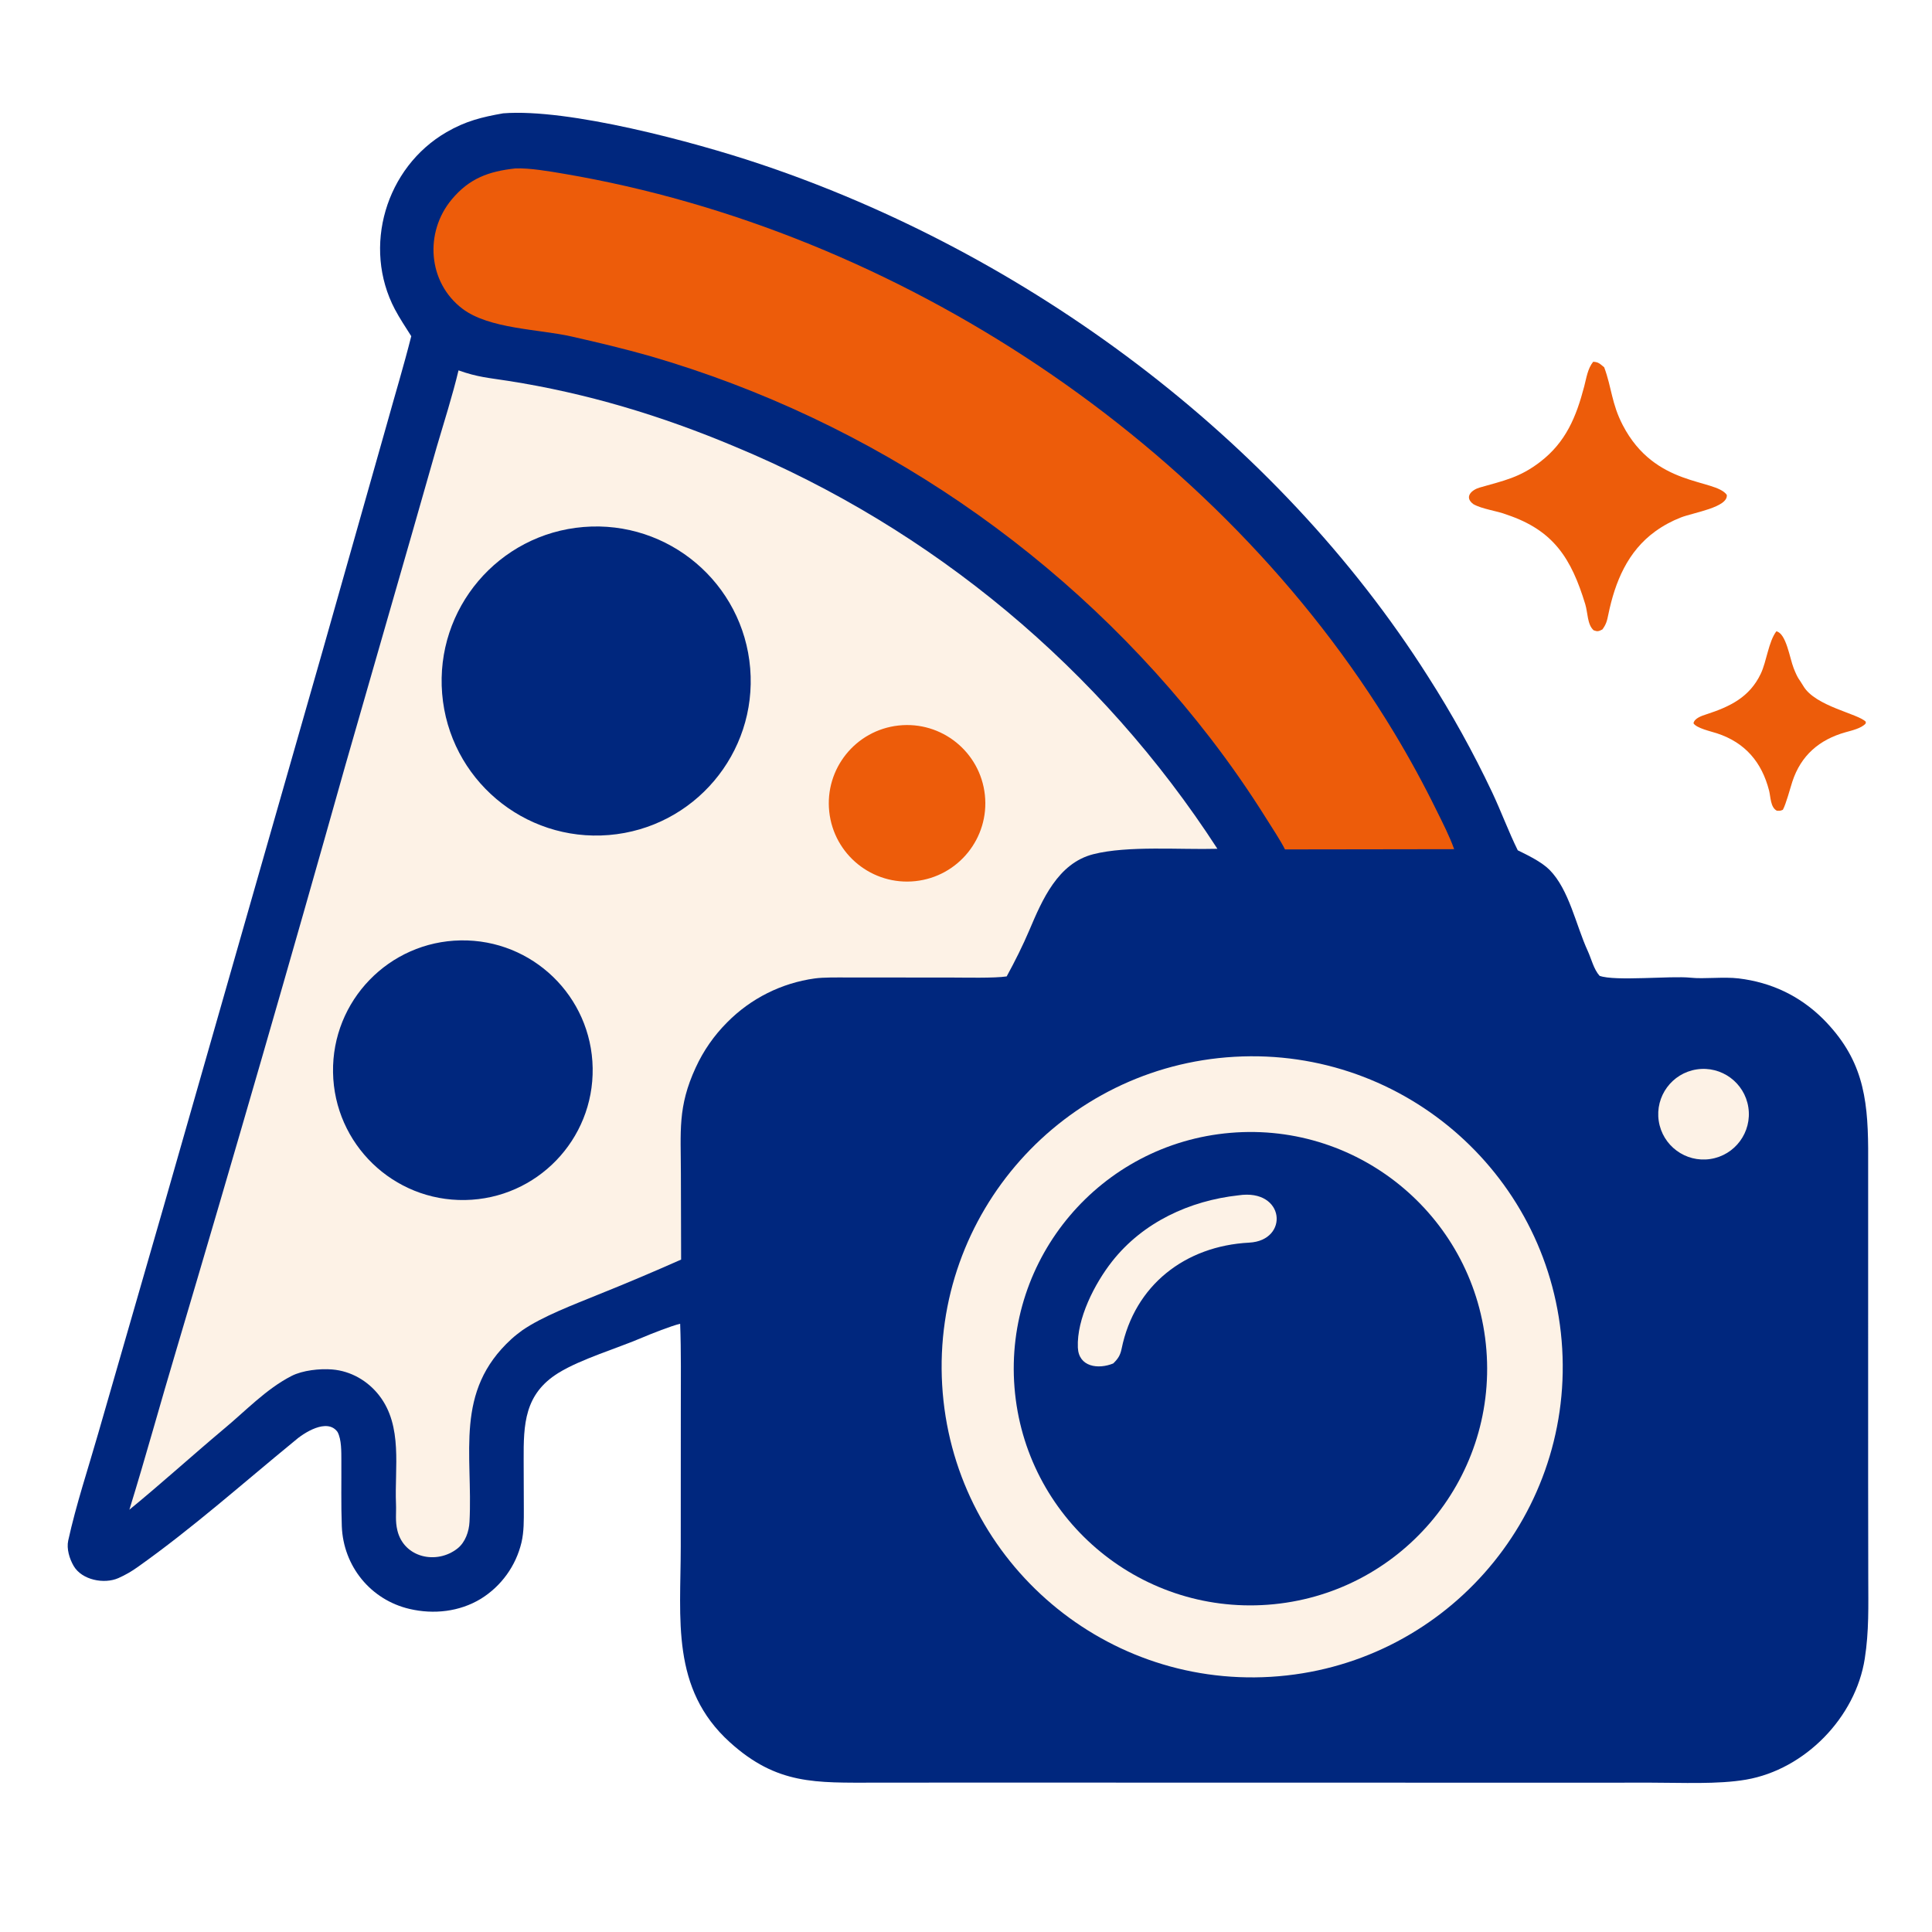
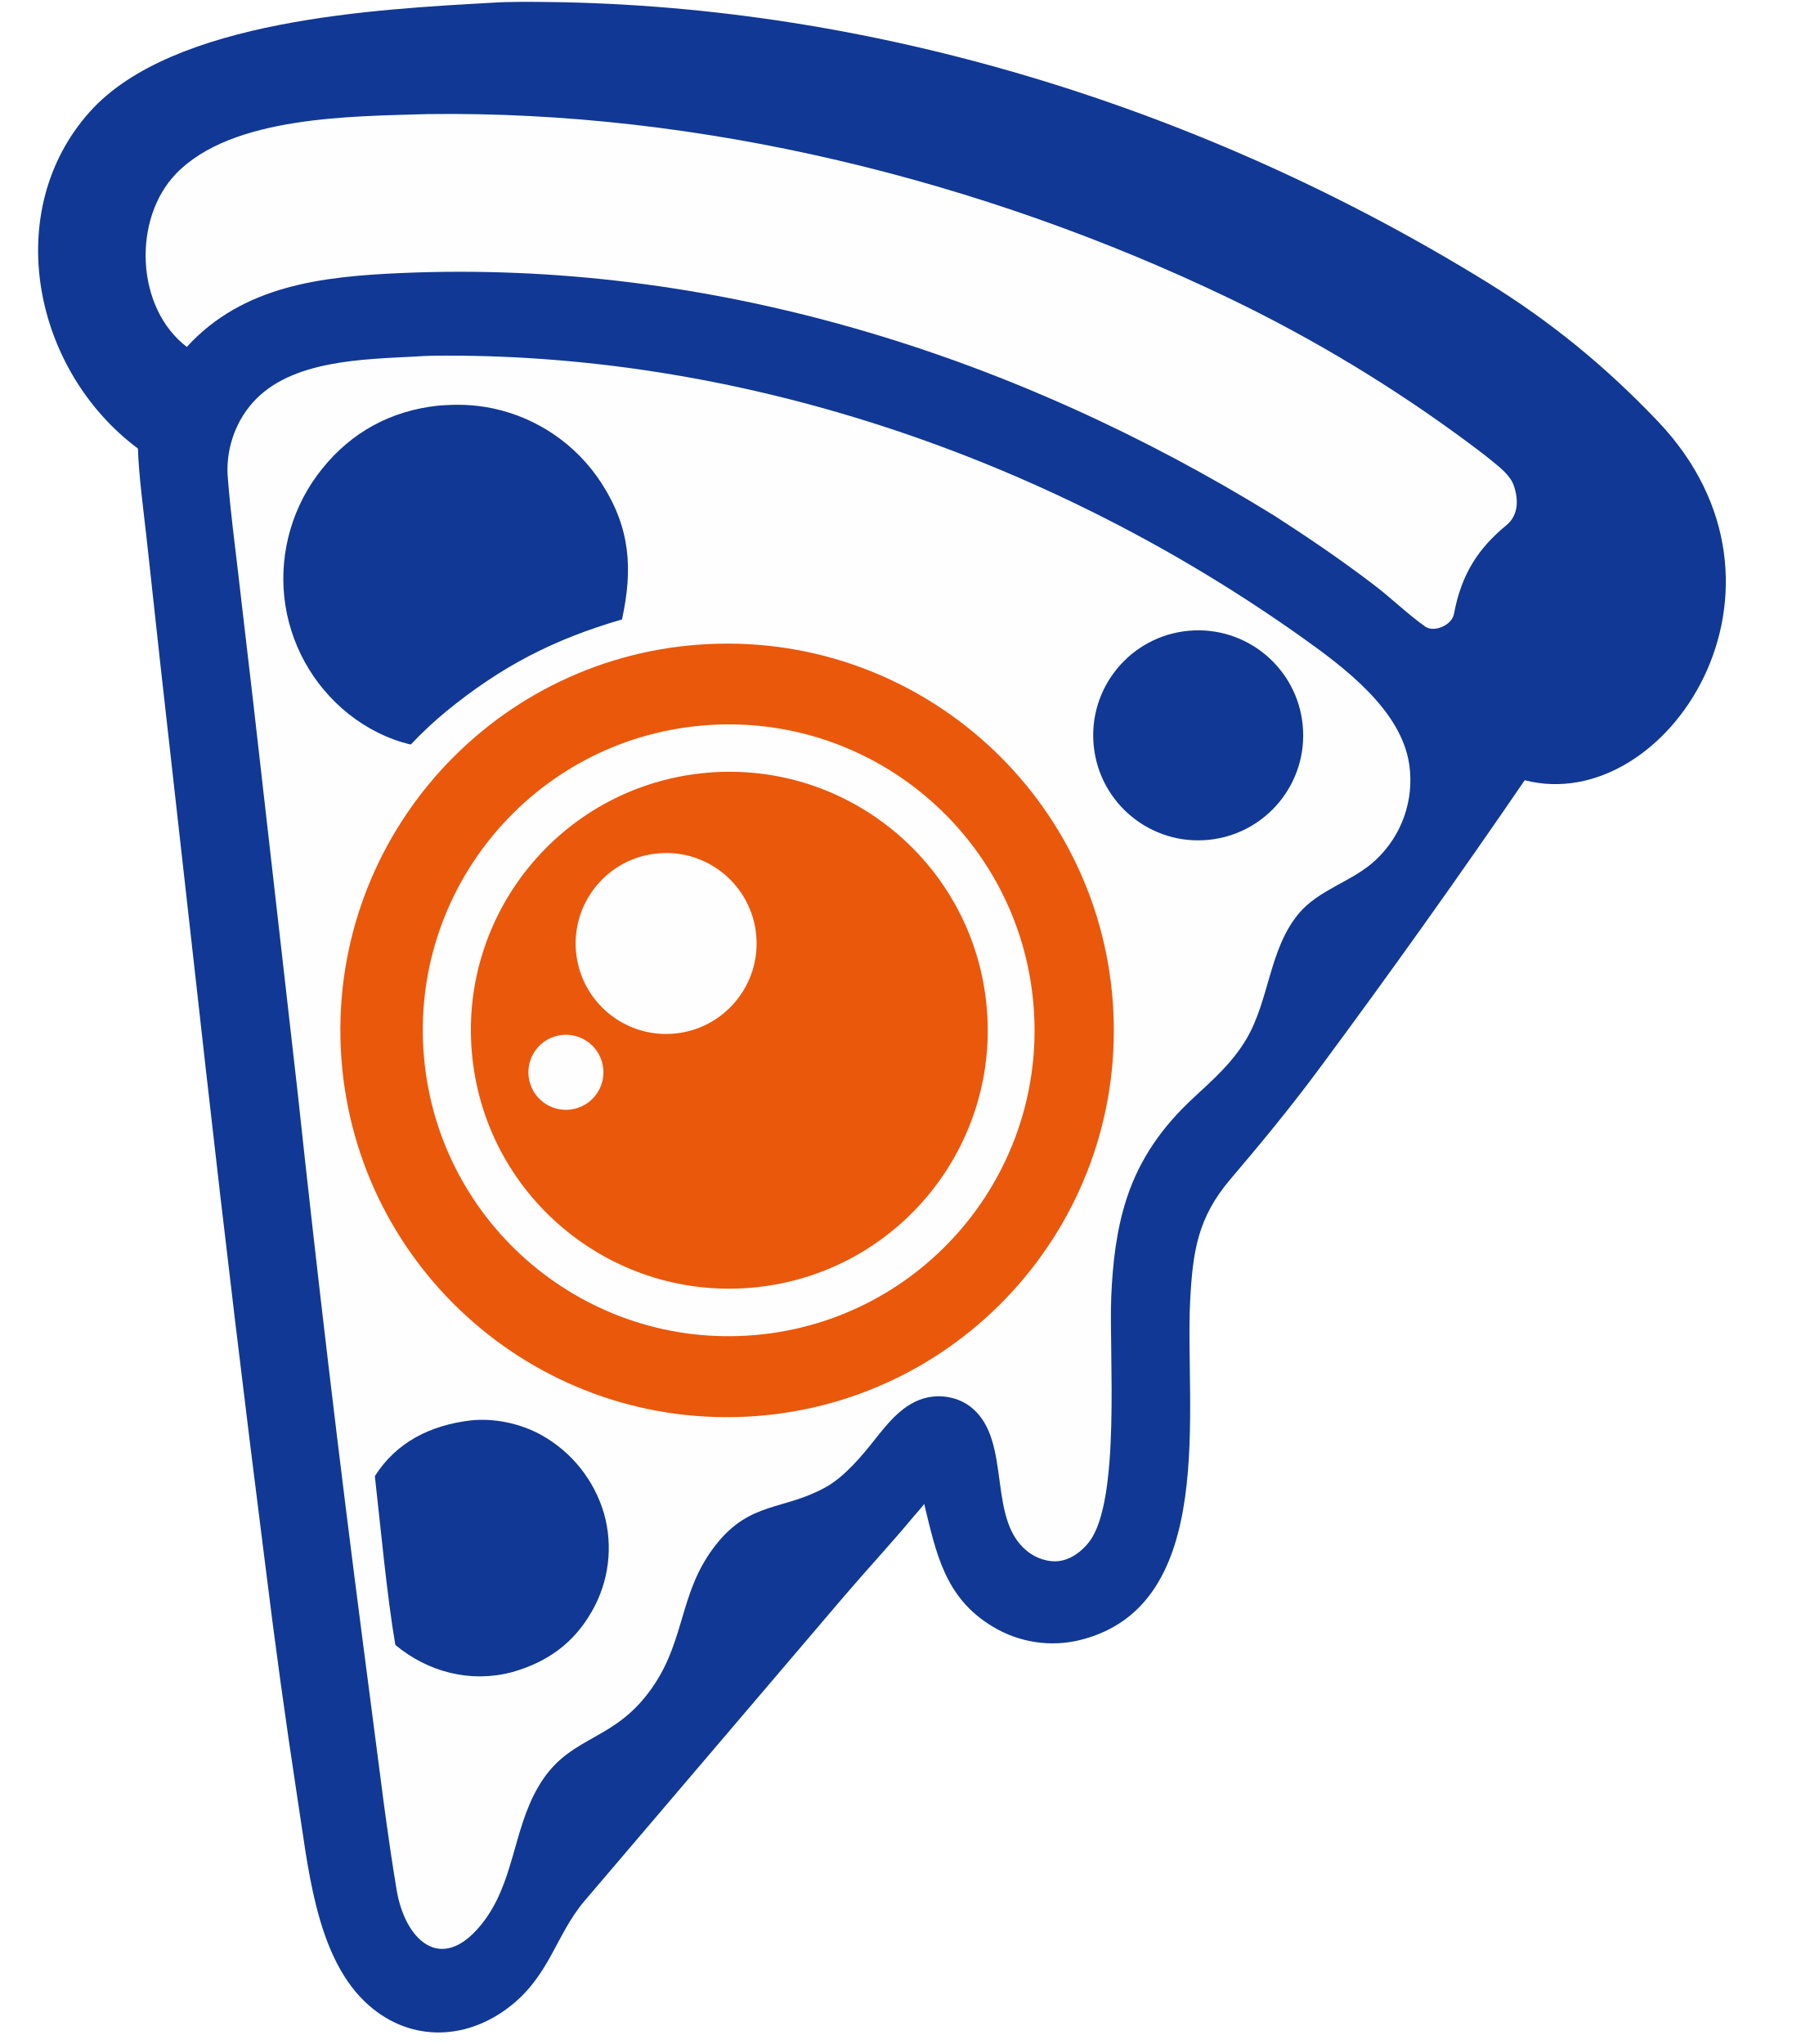
- <svg xmlns="http://www.w3.org/2000/svg" version="1.1" style="display: block;" viewBox="0 0 2000 2000" width="500" height="500" preserveAspectRatio="none">
-   <path transform="translate(0,0)" fill="rgb(0,39,126)" d="M 520.869 117.312 C 588.784 112.008 718.721 147.054 785.112 169.218 C 1061.98 261.645 1321.21 452.621 1478.34 700.409 C 1502.91 738.801 1525.02 778.714 1544.53 819.906 C 1553.92 839.797 1561.66 860.963 1571.19 880.236 C 1581.2 885.137 1595.84 892.187 1604.02 900.418 C 1624.38 920.926 1631.46 957.963 1643.56 984.27 C 1647.5 992.845 1649.72 1003.21 1655.87 1010.16 C 1671.79 1016.05 1730.02 1009.95 1750.01 1012.11 C 1764.02 1013.63 1784.22 1010.96 1799.9 1012.86 C 1833.56 1016.95 1862.85 1030.73 1887.06 1054.62 C 1927.52 1095.24 1933.54 1134.71 1933.91 1188.87 L 1933.89 1533.18 L 1934.02 1633.99 C 1934.06 1662.4 1934.87 1688.47 1930.4 1717.04 C 1920.88 1777.98 1868.42 1831.71 1807.61 1842.26 C 1778.45 1847.33 1740.2 1845.39 1709.56 1845.41 L 1555.45 1845.43 L 993.848 1845.33 L 905.954 1845.41 C 844.406 1845.39 804.437 1847.87 755.471 1803.51 C 694.27 1748.06 704.703 1675.89 704.708 1601.19 L 704.769 1458.97 C 704.768 1430.05 705.187 1399.17 704.096 1370.37 C 695.245 1372.4 674.056 1380.74 664.859 1384.68 C 639.154 1395.69 601.449 1406.89 578.315 1421.11 C 542.763 1442.98 541.927 1474.38 542.092 1511.37 L 542.264 1561.96 C 542.256 1573.73 542.51 1585.31 539.818 1596.83 C 534.035 1621.04 518.917 1641.98 497.759 1655.09 C 475.586 1668.53 448.945 1671.38 424.034 1665.58 C 383.641 1656.19 355.403 1621.28 353.835 1579.97 C 352.966 1557.08 353.514 1534.64 353.365 1511.68 C 353.31 1503.28 353.689 1490.22 349.406 1482.35 C 338.696 1467.55 314.311 1483.24 304.322 1492.17 C 250.811 1535.98 199.069 1582.13 142.564 1622.17 C 136.237 1626.69 129.642 1630.52 122.524 1633.65 C 107.766 1640.15 84.789 1635.64 76.279 1621.11 C 71.947 1613.71 68.737 1603.32 70.631 1594.71 C 78.835 1557.42 91.035 1520.96 101.538 1484.31 L 169.328 1249.28 L 334.025 673.52 L 400.474 439.016 C 409.133 407.811 417.681 379.843 425.738 348.011 C 420.076 339.021 413.704 329.553 408.777 320.195 C 374.821 255.705 399.313 173.242 462.253 136.791 C 482.101 125.297 498.791 121.202 520.869 117.312 z" />
-   <path transform="translate(0,0)" fill="rgb(253,242,230)" d="M 474.653 383.414 C 494.459 390.467 505.669 391.089 525.96 394.264 C 607.579 407.035 684.482 430.237 760.71 462.308 C 965.499 547.379 1139.68 692.553 1260.25 878.667 C 1221.74 879.75 1167.37 875.193 1131.78 884.27 C 1095.08 893.628 1078.92 931.51 1065.69 962.653 C 1058.87 978.724 1050.73 995.035 1042.11 1010.78 C 1029.7 1012.72 998.29 1011.96 984.567 1011.95 L 877.103 1011.88 C 867.244 1011.89 852.839 1011.58 843.363 1012.89 C 808.952 1017.65 777.139 1033.64 752.833 1058.26 C 739.235 1071.83 728.174 1087.72 720.172 1105.19 C 701.347 1146.01 704.839 1171 704.853 1215.16 L 705.092 1303.9 C 676.633 1316.55 647.941 1328.68 619.032 1340.27 C 594.847 1350.21 561.871 1362.5 540.726 1377.09 C 537.007 1379.82 532.858 1383.02 529.479 1386.11 C 469.941 1440.52 489.68 1504.57 486.027 1575.4 C 485.548 1585.35 481.674 1596.58 473.638 1602.94 C 452.15 1619.94 418.321 1612.75 411.387 1584.4 C 408.962 1574.49 410.333 1566.56 409.928 1556.82 C 408.364 1519.56 417.248 1476.47 392.55 1444.62 C 380.715 1429.36 363.183 1419.26 343.922 1417.67 C 331.191 1416.62 313.28 1418.51 301.866 1424.36 C 275.252 1437.98 253.904 1460.98 231.025 1479.85 C 198.515 1507.17 166.749 1536.02 133.935 1562.84 C 150.891 1508.01 166.159 1452.05 182.625 1397.08 C 242.324 1196.01 300.586 994.51 357.406 792.605 L 426.412 552.601 L 452.036 462.866 C 459.37 437.928 468.739 408.44 474.653 383.414 z" />
-   <path transform="translate(0,0)" fill="rgb(0,39,126)" d="M 604.121 545.533 C 692.147 538.337 769.353 603.835 776.599 691.858 C 783.845 779.881 718.39 857.123 630.372 864.419 C 542.283 871.721 464.965 806.202 457.713 718.109 C 450.461 630.016 516.024 552.736 604.121 545.533 z" />
-   <path transform="translate(0,0)" fill="rgb(0,39,126)" d="M 476.974 973.493 C 551.158 972.296 612.28 1031.44 613.524 1105.62 C 614.769 1179.81 555.667 1240.97 481.484 1242.26 C 407.233 1243.55 346.004 1184.38 344.758 1110.13 C 343.512 1035.88 402.721 974.69 476.974 973.493 z" />
-   <path transform="translate(0,0)" fill="rgb(237,92,10)" d="M 930.163 751.048 C 974.694 746.169 1014.73 778.355 1019.54 822.894 C 1024.34 867.433 992.091 907.418 947.543 912.149 C 903.101 916.869 863.231 884.709 858.437 840.274 C 853.643 795.84 885.737 755.916 930.163 751.048 z" />
-   <path transform="translate(0,0)" fill="rgb(253,242,230)" d="M 1277.97 1093.98 C 1455.05 1083.89 1606.84 1219.11 1617.19 1396.18 C 1627.55 1573.24 1492.54 1725.23 1315.49 1735.84 C 1138.08 1746.48 985.699 1611.13 975.326 1433.7 C 964.954 1256.27 1100.52 1104.09 1277.97 1093.98 z" />
-   <path transform="translate(0,0)" fill="rgb(0,39,126)" d="M 1273.71 1172.72 C 1409.08 1161.22 1527.97 1262.05 1538.71 1397.48 C 1549.46 1532.92 1447.96 1651.24 1312.47 1661.22 C 1178.05 1671.13 1060.86 1570.61 1050.2 1436.24 C 1039.54 1301.88 1139.41 1184.13 1273.71 1172.72 z" />
-   <path transform="translate(0,0)" fill="rgb(253,242,230)" d="M 1282.06 1237.4 C 1330.45 1230.12 1334.78 1284.2 1293.21 1286.37 C 1226.83 1289.83 1174.53 1330.43 1161.1 1396.17 C 1159.7 1403 1157.47 1406.5 1152.42 1411.44 C 1136.92 1417.79 1116.65 1415.1 1115.79 1395 C 1114.51 1365.19 1133.17 1328.76 1151.29 1305.76 C 1183.24 1265.19 1231.63 1242.94 1282.06 1237.4 z" />
-   <path transform="translate(0,0)" fill="rgb(237,92,10)" d="M 533.533 174.354 C 548.218 173.756 568.973 177.374 583.92 179.913 C 929.199 238.567 1262.24 458.309 1443.34 758.716 C 1459.05 784.759 1473.63 811.474 1487.02 838.784 C 1493.19 851.229 1500.78 866.059 1505.34 879.062 L 1422.5 879.189 L 1330.21 879.312 C 1326.02 870.775 1316.37 856.099 1311.11 847.746 C 1293.22 819.146 1273.96 791.43 1253.39 764.695 C 1106.87 574.461 903.638 435.76 673.086 368.648 C 645.397 360.822 619.607 354.648 591.408 348.283 C 557.844 340.706 506.327 340.599 478.66 319.57 C 442.812 292.322 439.22 240.515 467.632 206.452 C 485.737 184.748 505.751 177.37 533.533 174.354 z" />
-   <path transform="translate(0,0)" fill="rgb(253,242,230)" d="M 1756.36 1107.06 C 1782 1103.11 1805.98 1120.72 1809.88 1146.36 C 1813.78 1172.01 1796.13 1195.95 1770.48 1199.81 C 1744.9 1203.66 1721.03 1186.06 1717.13 1160.48 C 1713.24 1134.9 1730.79 1111 1756.36 1107.06 z" />
-   <path transform="translate(0,0)" fill="rgb(237,92,10)" d="M 1649.25 374.495 C 1654.85 374.759 1656.23 376.623 1660.67 380.233 C 1668.61 401.802 1668.22 417.625 1679.86 440.077 C 1713.33 504.645 1775.27 495.22 1787.56 512.259 C 1789.24 525.203 1752.86 530.611 1739.98 535.693 C 1730.62 539.336 1721.76 544.147 1713.61 550.013 C 1684.83 570.813 1671.87 602.468 1664.94 636.113 C 1663.63 642.515 1662.79 646.254 1658.75 651.632 C 1654.89 653.598 1653.8 653.996 1649.71 652.458 C 1643.07 646.476 1643.77 634.389 1641.06 625.506 C 1626.67 578.336 1608.52 549.078 1559.85 532.792 C 1549.75 528.784 1534.4 527.163 1525.18 521.866 C 1515.1 514.318 1523.87 506.985 1531.6 504.758 C 1556.81 497.495 1573.15 494.502 1594.49 478.049 C 1620.91 457.681 1631.62 431.807 1639.93 400.151 C 1642.34 390.974 1643.47 381.762 1649.25 374.495 z" />
-   <path transform="translate(0,0)" fill="rgb(237,92,10)" d="M 1838.88 653.522 C 1849.15 655.73 1852.68 681.303 1856.79 691.701 C 1861.54 703.688 1862.19 702.284 1866.77 710.113 C 1879.19 731.332 1923.76 738.773 1931.49 747.209 L 1931.33 748.965 C 1927.05 753.938 1916.84 756.247 1910.51 758.022 C 1883.38 765.626 1864.28 782.04 1855.43 809.16 C 1853.05 816.447 1849.01 832.029 1845.62 838.284 C 1842.65 839.533 1842.73 839.351 1839.45 839.274 C 1832.68 835.883 1833.01 824.902 1831.35 818.426 C 1823.78 788.946 1806.56 768.712 1777.38 759.13 C 1771.23 757.11 1756.3 753.886 1753.09 748.751 C 1754.02 743.478 1761.82 740.96 1766.41 739.469 C 1790.86 731.525 1811.1 721.806 1822.7 697.524 C 1828.84 684.683 1830.69 664.384 1838.88 653.522 z" />
+ <svg xmlns="http://www.w3.org/2000/svg" width="790" height="888" viewBox="5 18 790 888">
+   <path fill="#113894" d="M219.1 19.172C225.9 18.694 235.6 18.793 242.51 18.867C385.45 20.403 528.54 65.057 650.88 140.48C678.81 157.701 702.57 177.188 725.22 200.938C794.31 273.401 728.98 372.864 667.46 356.967C638.78 398.89 609.31 440.271 579.07 481.089C566.61 497.978 553.33 514.184 539.68 530.184C525.33 547.006 523.23 561.683 522.1 583.114C519.68 629.244 534.5 715.302 474.55 730.429C461.56 733.702 447.79 731.634 436.34 724.686C415.42 712.186 411.73 692.619 406.55 671.392C405.18 673.189 403.49 675.058 402 676.781C392.44 688.304 381.37 700.198 371.48 711.8L258.82 844.01C246.47 858.66 243.85 876.29 226.36 889.84C206.58 905.17 181.43 905 163.32 887.42C141.8 866.55 138.74 827.45 134.19 798.97C129.06 765.43 124.43 731.816 120.29 698.142C111.16 626.419 102.55 554.633 94.45 482.789L74.73 307.081L68.67 251.619C67.4 240.301 65.24 224.013 64.93 212.871C19.26 178.824 5.45 109.712 43.98 66.602C79.96 26.343 169.32 21.983 219.1 19.172Z" />
+   <path fill="#FEFEFE" d="M185.94 172.862C190 172.551 194.28 172.506 198.39 172.497C330.97 172.213 463.21 218.478 570.85 295.027C589.2 308.078 613.88 326.583 617.3 350.182C619.51 365.467 614.13 380.868 602.88 391.456C592.73 401.128 578.1 404.191 569.11 415.091C556.38 430.522 556.58 452.276 546.56 469.337C540.5 479.66 532.07 487.032 523.41 495.063C510.19 507.319 500.27 521.187 494.6 538.413C490.03 552.298 488.45 566.742 487.82 581.277C486.76 605.74 492.12 670.115 478.12 687.988C474.9 692.103 470.24 695.601 464.92 696.207C460.92 696.663 456.49 695.365 453.13 693.197C432.8 680.052 445.51 644.239 426.96 629.382C422.3 625.651 415.97 624.06 410.07 624.767C399.27 626.063 392.16 634.522 385.84 642.455C379.82 650.151 372.05 659.553 363.54 664.227C345.29 674.24 331.1 670.267 316.31 688.772C298.76 710.733 303.67 732.955 284.99 755.63C268.87 775.21 251.35 772.66 238.79 794.41C227.66 813.56 228.47 836.49 213.98 854.27C196.42 875.82 180.94 860.56 177.35 839.19C175.29 826.94 173.56 814.67 171.88 802.4L162.62 731.156C152.3 651.714 142.86 572.159 134.31 492.506L115.21 324.755L108.4 266.352C106.83 253.021 105.12 239.803 104.04 226.331C102.84 214.351 106.76 201.988 114.76 192.957C131.28 174.312 162.76 174.134 185.94 172.862Z" />
+   <path fill="#EA580C" d="M313.35 297.781C406.01 293.606 484.53 365.306 488.76 457.965C493 550.624 421.35 629.189 328.7 633.488C235.95 637.791 157.3 566.061 153.06 473.314C148.82 380.567 220.6 301.959 313.35 297.781Z" />
+   <path fill="#FEFEFE" d="M309.76 333.237C382.94 326.693 447.54 380.775 453.98 453.967C460.41 527.158 406.23 591.682 333.03 598.007C259.99 604.318 195.63 550.279 189.21 477.243C182.79 404.206 236.73 339.768 309.76 333.237Z" />
+   <path fill="#EA580C" d="M309.39 353.989C371.15 347.084 426.77 391.657 433.49 453.435C440.2 515.214 395.46 570.699 333.67 577.23C272.13 583.732 216.93 539.224 210.25 477.71C203.56 416.196 247.9 360.865 309.39 353.989Z" />
+   <path fill="#FEFEFE" d="M290.84 388.739C312.44 386.766 331.56 402.658 333.56 424.253C335.56 445.847 319.7 464.986 298.11 467.024C276.47 469.066 257.28 453.162 255.27 431.521C253.27 409.88 269.2 390.715 290.84 388.739Z" />
+   <path fill="#FEFEFE" d="M247.21 467.964C255.97 465.944 264.71 471.391 266.75 480.142C268.8 488.893 263.38 497.649 254.63 499.719C245.85 501.797 237.05 496.349 235 487.562C232.95 478.776 238.42 469.992 247.21 467.964Z" />
+   <path fill="#113894" d="M195.01 194.269C203.38 193.545 210.75 193.69 219.04 195.397C238.51 199.493 255.54 211.201 266.34 227.917C278.9 247.364 280.01 265.18 275.25 287.097C245.54 295.75 222.84 307.446 198.85 327.077C193.42 331.535 188.29 336.338 183.49 341.456C173.67 339.206 164.2 334.352 156.34 328.085C140.77 315.63 130.78 297.509 128.55 277.697C126.34 257.534 132.27 237.323 145.04 221.56C157.86 205.667 174.79 196.516 195.01 194.269Z" />
+   <path fill="#113894" d="M209.3 635.111C219.66 633.971 230.96 636.367 240.09 641.372C253.35 648.712 263.18 660.994 267.43 675.546C271.47 689.848 269.56 705.171 262.15 718.052C254.25 732.012 242.57 740.21 227.34 744.49C209.31 749.21 190.98 744.42 176.76 732.633C173.18 711.721 170.31 680.984 167.87 659.29C177.32 644.36 192.26 637.181 209.3 635.111Z" />
+   <path fill="#113894" d="M521.46 292.032C546.48 289.754 568.62 308.126 571.01 333.13C573.4 358.135 555.12 380.365 530.13 382.86C504.98 385.37 482.58 366.958 480.18 341.799C477.78 316.64 496.29 294.323 521.46 292.032Z" />
+   <path fill="#FEFEFE" d="M190.71 67.568C309.32 65.911 431.87 96.225 538.57 147.341C575.71 165.163 611.03 186.532 644.05 211.152C647.08 213.437 650.21 215.756 653.11 218.144C656.75 221.14 661.25 224.531 662.79 229.146C665.08 236.046 664.28 242.266 659.45 246.223C647.46 256.05 639.93 267.331 636.72 284.728C635.79 289.707 628.01 292.874 624.27 290.239C616.19 284.536 609.19 277.506 601.26 271.577C587.5 261.087 573.26 251.452 558.73 242.062C444.73 171.742 314.12 130.766 179.31 136.622C145.08 138.109 110.57 141.973 86.18 168.708C63.81 151.68 62.52 112.993 81.6 93.35C105.89 68.344 157.82 68.559 190.71 67.568Z" />
</svg>
